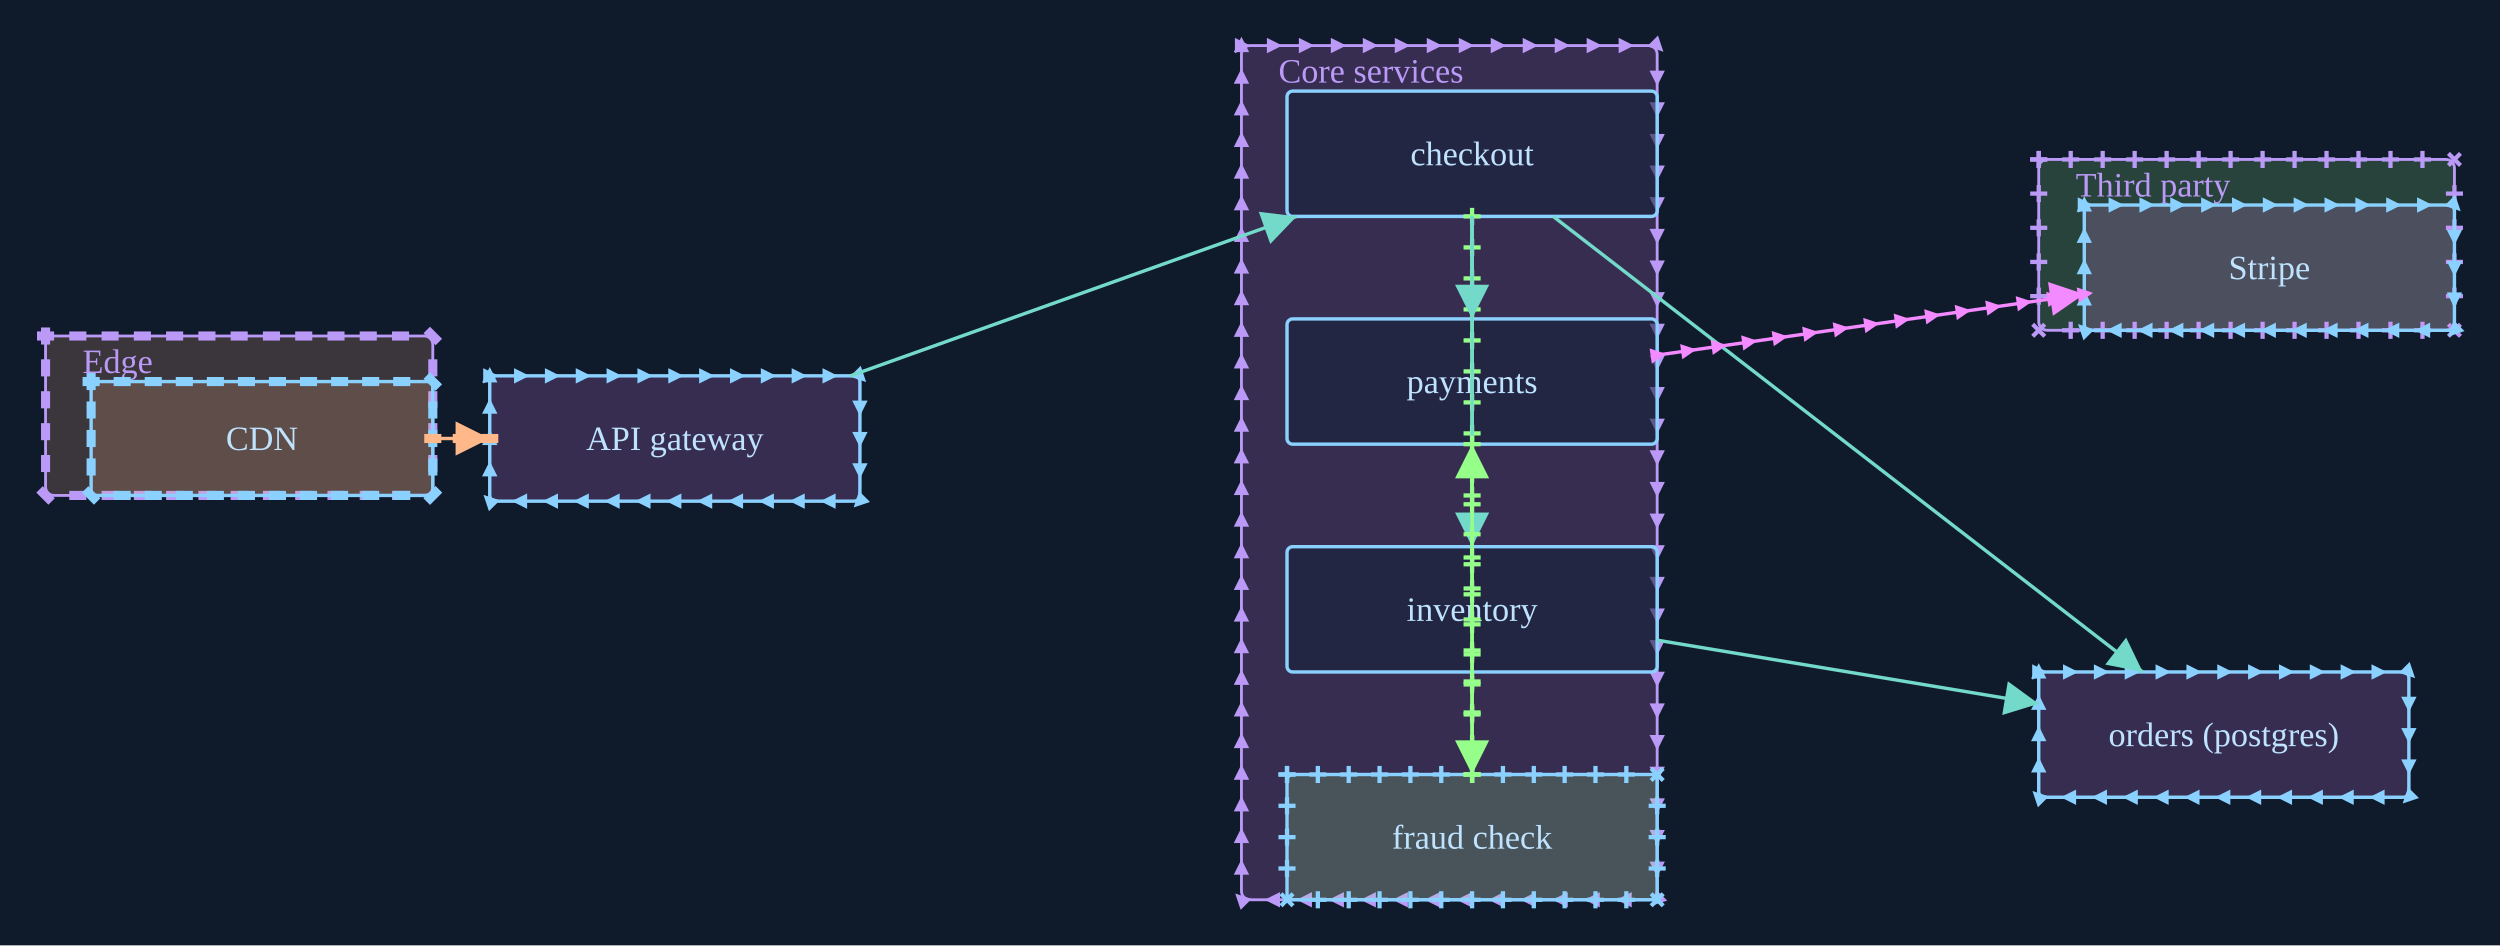
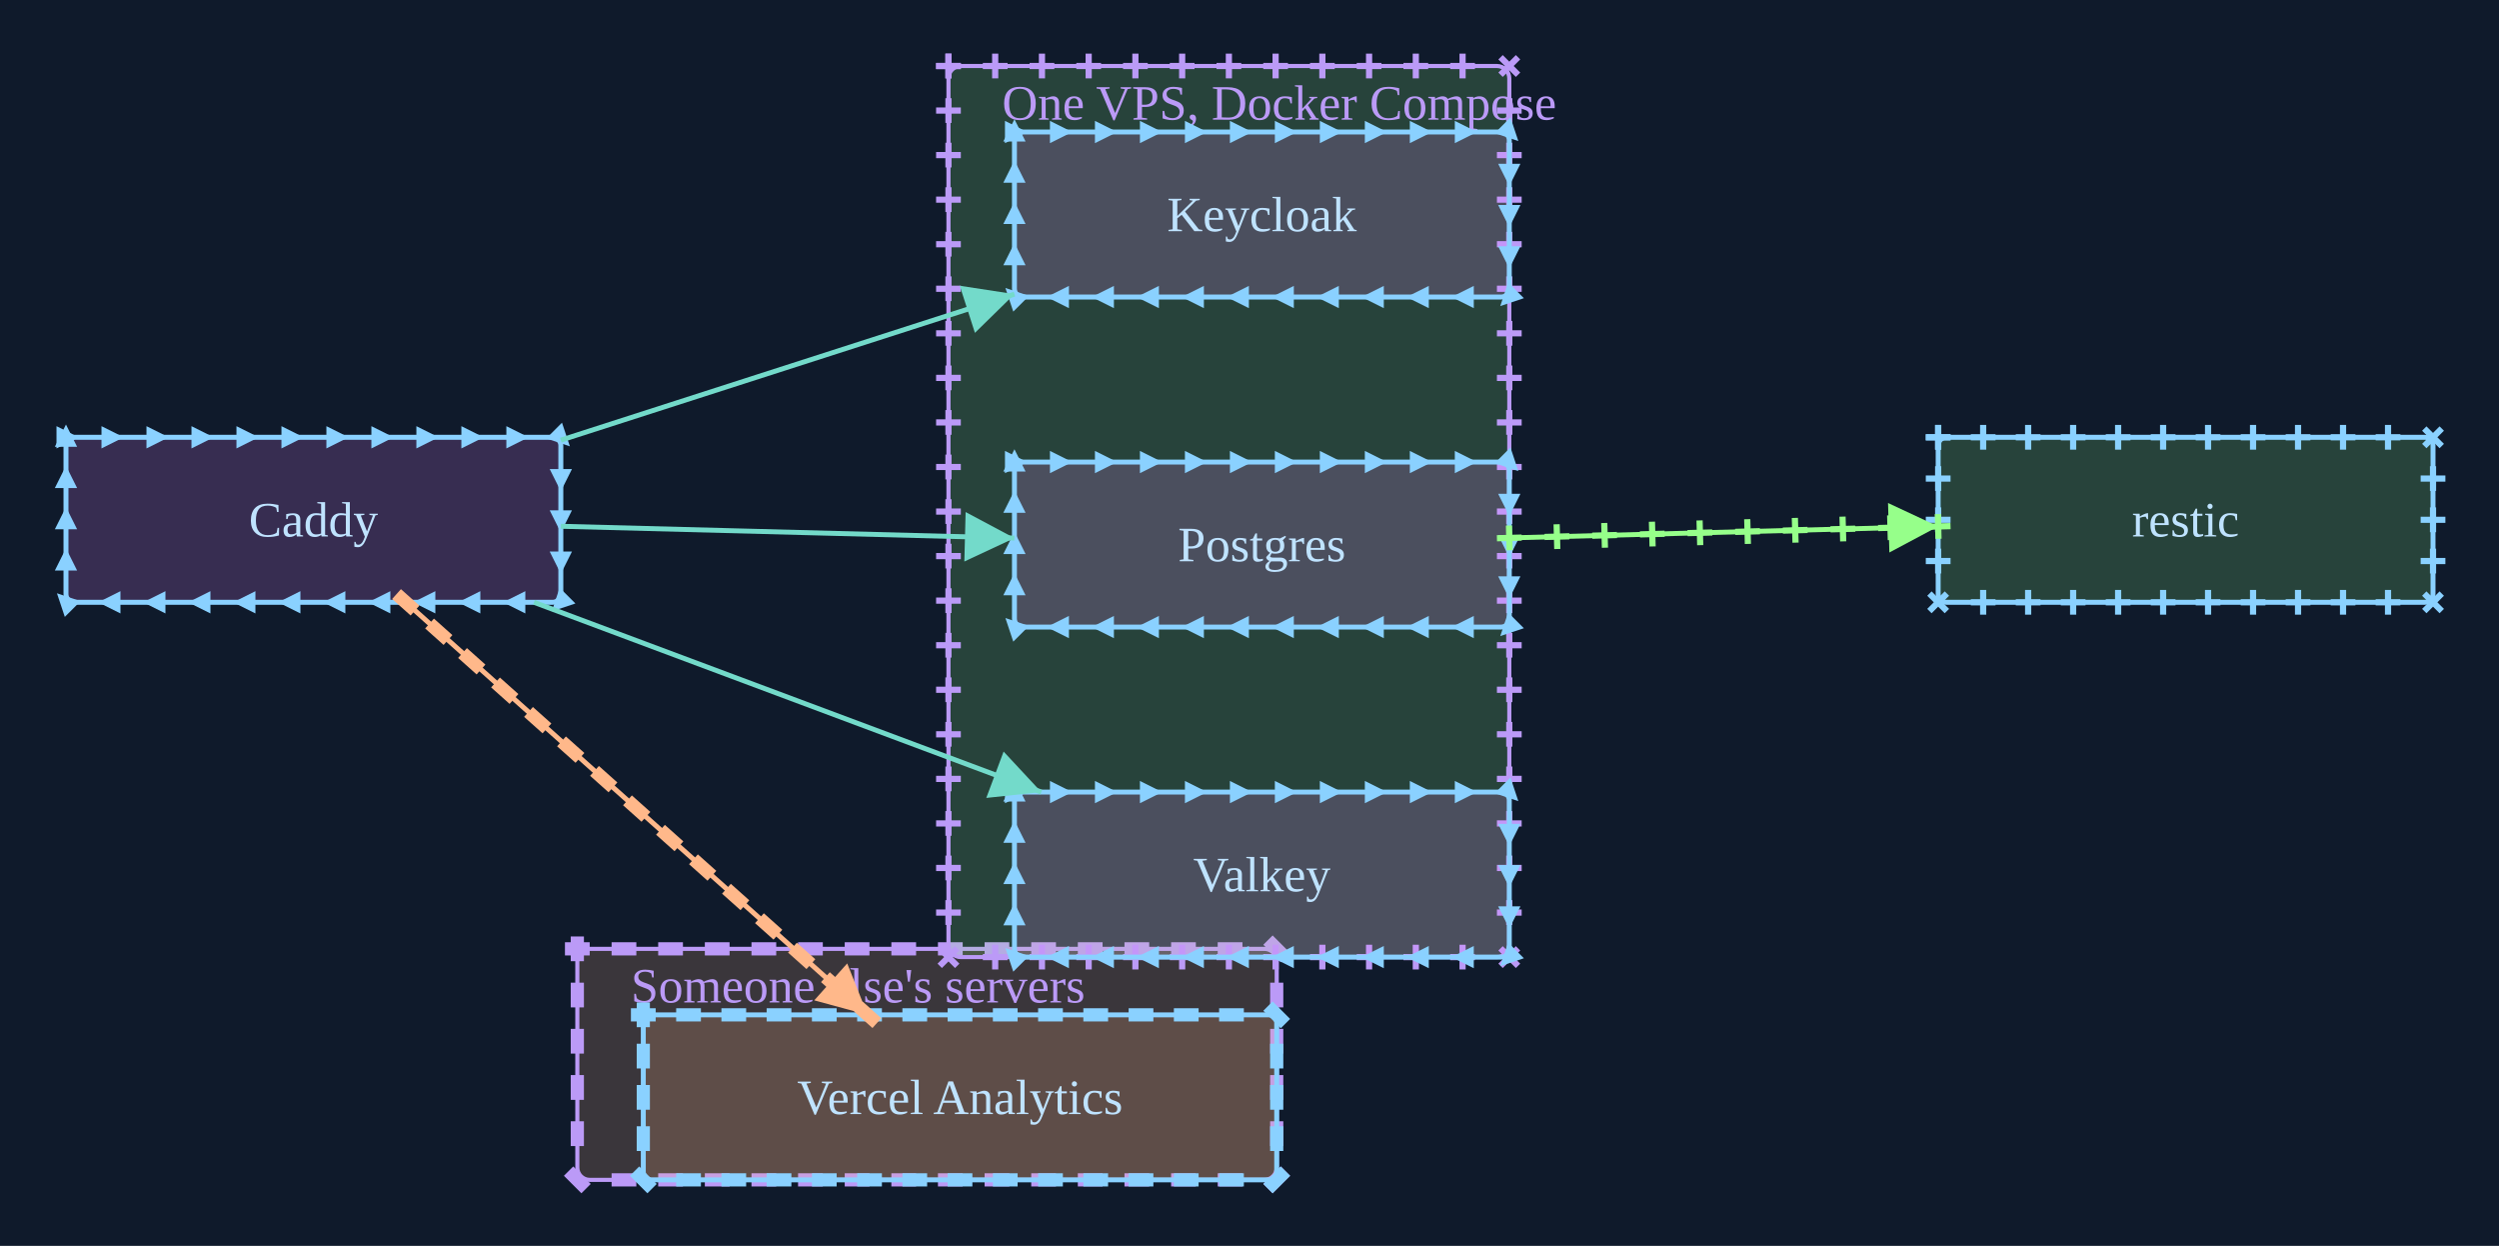
- <svg xmlns="http://www.w3.org/2000/svg" viewBox="-116.00 4.00 878.00 332.00" width="878.00" height="332.00">
+ <svg xmlns="http://www.w3.org/2000/svg" viewBox="0.00 4.00 606.00 302.00" width="606.00" height="302.00">
  <defs>
    <marker id="ah-filled" markerWidth="10" markerHeight="10" refX="10" refY="5" orient="auto">
      <path d="M0,0 L10,5 L0,10 Z" fill="context-stroke" stroke="none" />
    </marker>
  </defs>
  <defs>
    <marker id="ag-glyph-4-8ad1ff" viewBox="-4.50 -4.50 9.00 9.00" markerWidth="9.00" markerHeight="9.00" markerUnits="userSpaceOnUse" refX="0" refY="0" orient="auto" fill="#8ad1ff" stroke="#8ad1ff">
      <path d="M -3,0 L 3,0 M 0,-3 L 0,3" fill="none" stroke-width="1.5" />
    </marker>
    <marker id="ag-glyph-4-96ff8a" viewBox="-4.50 -4.50 9.00 9.00" markerWidth="9.00" markerHeight="9.00" markerUnits="userSpaceOnUse" refX="0" refY="0" orient="auto" fill="#96ff8a" stroke="#96ff8a">
      <path d="M -3,0 L 3,0 M 0,-3 L 0,3" fill="none" stroke-width="1.5" />
    </marker>
    <marker id="ag-glyph-4-bb9af7" viewBox="-4.50 -4.50 9.00 9.00" markerWidth="9.00" markerHeight="9.00" markerUnits="userSpaceOnUse" refX="0" refY="0" orient="auto" fill="#bb9af7" stroke="#bb9af7">
      <path d="M -3,0 L 3,0 M 0,-3 L 0,3" fill="none" stroke-width="1.5" />
    </marker>
    <marker id="ag-glyph-5-8ad1ff" viewBox="-4.50 -4.50 9.00 9.00" markerWidth="9.00" markerHeight="9.00" markerUnits="userSpaceOnUse" refX="0" refY="0" orient="auto" fill="#8ad1ff" stroke="#8ad1ff">
      <path d="M -3,0 L 3,0" fill="none" stroke-width="3.2" />
    </marker>
    <marker id="ag-glyph-5-bb9af7" viewBox="-4.50 -4.50 9.00 9.00" markerWidth="9.00" markerHeight="9.00" markerUnits="userSpaceOnUse" refX="0" refY="0" orient="auto" fill="#bb9af7" stroke="#bb9af7">
      <path d="M -3,0 L 3,0" fill="none" stroke-width="3.2" />
    </marker>
    <marker id="ag-glyph-5-ffb88a" viewBox="-4.50 -4.50 9.00 9.00" markerWidth="9.00" markerHeight="9.00" markerUnits="userSpaceOnUse" refX="0" refY="0" orient="auto" fill="#ffb88a" stroke="#ffb88a">
      <path d="M -3,0 L 3,0" fill="none" stroke-width="3.2" />
    </marker>
    <marker id="ag-glyph-6-8ad1ff" viewBox="-4.50 -4.50 9.00 9.00" markerWidth="9.00" markerHeight="9.00" markerUnits="userSpaceOnUse" refX="0" refY="0" orient="auto" fill="#8ad1ff" stroke="#8ad1ff">
      <path d="M 3.1,0 L -2.3,2.7 L -2.3,-2.7 Z" stroke="none" />
    </marker>
-     <marker id="ag-glyph-6-bb9af7" viewBox="-4.50 -4.50 9.00 9.00" markerWidth="9.00" markerHeight="9.00" markerUnits="userSpaceOnUse" refX="0" refY="0" orient="auto" fill="#bb9af7" stroke="#bb9af7">
-       <path d="M 3.1,0 L -2.3,2.7 L -2.3,-2.7 Z" stroke="none" />
-     </marker>
-     <marker id="ag-glyph-6-f38aff" viewBox="-4.50 -4.50 9.00 9.00" markerWidth="9.00" markerHeight="9.00" markerUnits="userSpaceOnUse" refX="0" refY="0" orient="auto" fill="#f38aff" stroke="#f38aff">
-       <path d="M 3.1,0 L -2.3,2.7 L -2.3,-2.7 Z" stroke="none" />
-     </marker>
  </defs>
-   <rect x="-116.00" y="4.00" width="878.00" height="332.00" fill="#0f1a2b" />
-   <g id="group-edge" data-element-id="edge" data-kind="group">
-     <rect x="-100.00" y="122.00" width="136.00" height="56.00" rx="3.00" fill="#ffb88a" fill-opacity="0.18" stroke="#bb9af7" stroke-width="1.00" />
-     <path d="M -100.00,122.00 L -88.67,122.00 L -77.33,122.00 L -66.00,122.00 L -54.67,122.00 L -43.33,122.00 L -32.00,122.00 L -20.67,122.00 L -9.33,122.00 L 2.00,122.00 L 13.33,122.00 L 24.67,122.00 L 36.00,122.00 L 36.00,133.20 L 36.00,144.40 L 36.00,155.60 L 36.00,166.80 L 36.00,178.00 L 24.67,178.00 L 13.33,178.00 L 2.00,178.00 L -9.33,178.00 L -20.67,178.00 L -32.00,178.00 L -43.33,178.00 L -54.67,178.00 L -66.00,178.00 L -77.33,178.00 L -88.67,178.00 L -100.00,178.00 L -100.00,166.80 L -100.00,155.60 L -100.00,144.40 L -100.00,133.20 L -100.00,122.00" fill="none" stroke="none" marker-start="url(#ag-glyph-5-bb9af7)" marker-mid="url(#ag-glyph-5-bb9af7)" marker-end="url(#ag-glyph-5-bb9af7)" />
-     <text x="-87.00" y="135.00" text-anchor="start" fill="#bb9af7">
-       <tspan x="-87.00" dy="0">Edge</tspan>
+   <rect x="0.00" y="4.00" width="606.00" height="302.00" fill="#0f1a2b" />
+   <g id="group-hosted" data-element-id="hosted" data-kind="group">
+     <rect x="140.00" y="234.00" width="169.60" height="56.00" rx="3.00" fill="#ffb88a" fill-opacity="0.18" stroke="#bb9af7" stroke-width="1.00" />
+     <path d="M 140.00,234.00 L 151.31,234.00 L 162.61,234.00 L 173.92,234.00 L 185.23,234.00 L 196.53,234.00 L 207.84,234.00 L 219.15,234.00 L 230.45,234.00 L 241.76,234.00 L 253.07,234.00 L 264.37,234.00 L 275.68,234.00 L 286.99,234.00 L 298.29,234.00 L 309.60,234.00 L 309.60,245.20 L 309.60,256.40 L 309.60,267.60 L 309.60,278.80 L 309.60,290.00 L 298.29,290.00 L 286.99,290.00 L 275.68,290.00 L 264.37,290.00 L 253.07,290.00 L 241.76,290.00 L 230.45,290.00 L 219.15,290.00 L 207.84,290.00 L 196.53,290.00 L 185.23,290.00 L 173.92,290.00 L 162.61,290.00 L 151.31,290.00 L 140.00,290.00 L 140.00,278.80 L 140.00,267.60 L 140.00,256.40 L 140.00,245.20 L 140.00,234.00" fill="none" stroke="none" marker-start="url(#ag-glyph-5-bb9af7)" marker-mid="url(#ag-glyph-5-bb9af7)" marker-end="url(#ag-glyph-5-bb9af7)" />
+     <text x="153.00" y="247.00" text-anchor="start" fill="#bb9af7">
+       <tspan x="153.00" dy="0">Someone else's servers</tspan>
    </text>
  </g>
-   <g id="group-external" data-element-id="external" data-kind="group">
-     <rect x="600.00" y="60.00" width="146.00" height="60.00" rx="3.00" fill="#96ff8a" fill-opacity="0.18" stroke="#bb9af7" stroke-width="1.00" />
-     <path d="M 600.00,60.00 L 611.23,60.00 L 622.46,60.00 L 633.69,60.00 L 644.92,60.00 L 656.15,60.00 L 667.38,60.00 L 678.62,60.00 L 689.85,60.00 L 701.08,60.00 L 712.31,60.00 L 723.54,60.00 L 734.77,60.00 L 746.00,60.00 L 746.00,72.00 L 746.00,84.00 L 746.00,96.00 L 746.00,108.00 L 746.00,120.00 L 734.77,120.00 L 723.54,120.00 L 712.31,120.00 L 701.08,120.00 L 689.85,120.00 L 678.62,120.00 L 667.38,120.00 L 656.15,120.00 L 644.92,120.00 L 633.69,120.00 L 622.46,120.00 L 611.23,120.00 L 600.00,120.00 L 600.00,108.00 L 600.00,96.00 L 600.00,84.00 L 600.00,72.00 L 600.00,60.00" fill="none" stroke="none" marker-start="url(#ag-glyph-4-bb9af7)" marker-mid="url(#ag-glyph-4-bb9af7)" marker-end="url(#ag-glyph-4-bb9af7)" />
-     <text x="613.00" y="73.00" text-anchor="start" fill="#bb9af7">
-       <tspan x="613.00" dy="0">Third party</tspan>
+   <g id="group-ours" data-element-id="ours" data-kind="group">
+     <rect x="230.00" y="20.00" width="136.00" height="216.00" rx="3.00" fill="#96ff8a" fill-opacity="0.18" stroke="#bb9af7" stroke-width="1.00" />
+     <path d="M 230.00,20.00 L 241.33,20.00 L 252.67,20.00 L 264.00,20.00 L 275.33,20.00 L 286.67,20.00 L 298.00,20.00 L 309.33,20.00 L 320.67,20.00 L 332.00,20.00 L 343.33,20.00 L 354.67,20.00 L 366.00,20.00 L 366.00,30.80 L 366.00,41.60 L 366.00,52.40 L 366.00,63.20 L 366.00,74.00 L 366.00,84.80 L 366.00,95.60 L 366.00,106.40 L 366.00,117.20 L 366.00,128.00 L 366.00,138.80 L 366.00,149.60 L 366.00,160.40 L 366.00,171.20 L 366.00,182.00 L 366.00,192.80 L 366.00,203.60 L 366.00,214.40 L 366.00,225.20 L 366.00,236.00 L 354.67,236.00 L 343.33,236.00 L 332.00,236.00 L 320.67,236.00 L 309.33,236.00 L 298.00,236.00 L 286.67,236.00 L 275.33,236.00 L 264.00,236.00 L 252.67,236.00 L 241.33,236.00 L 230.00,236.00 L 230.00,225.20 L 230.00,214.40 L 230.00,203.60 L 230.00,192.80 L 230.00,182.00 L 230.00,171.20 L 230.00,160.40 L 230.00,149.60 L 230.00,138.80 L 230.00,128.00 L 230.00,117.20 L 230.00,106.40 L 230.00,95.60 L 230.00,84.80 L 230.00,74.00 L 230.00,63.20 L 230.00,52.40 L 230.00,41.60 L 230.00,30.80 L 230.00,20.00" fill="none" stroke="none" marker-start="url(#ag-glyph-4-bb9af7)" marker-mid="url(#ag-glyph-4-bb9af7)" marker-end="url(#ag-glyph-4-bb9af7)" />
+     <text x="243.00" y="33.00" text-anchor="start" fill="#bb9af7">
+       <tspan x="243.00" dy="0">One VPS, Docker Compose</tspan>
    </text>
  </g>
-   <g id="group-services" data-element-id="services" data-kind="group">
-     <rect x="320.00" y="20.00" width="146.00" height="300.00" rx="3.00" fill="#f38aff" fill-opacity="0.18" stroke="#bb9af7" stroke-width="1.00" />
-     <path d="M 320.00,20.00 L 331.23,20.00 L 342.46,20.00 L 353.69,20.00 L 364.92,20.00 L 376.15,20.00 L 387.38,20.00 L 398.62,20.00 L 409.85,20.00 L 421.08,20.00 L 432.31,20.00 L 443.54,20.00 L 454.77,20.00 L 466.00,20.00 L 466.00,31.11 L 466.00,42.22 L 466.00,53.33 L 466.00,64.44 L 466.00,75.56 L 466.00,86.67 L 466.00,97.78 L 466.00,108.89 L 466.00,120.00 L 466.00,131.11 L 466.00,142.22 L 466.00,153.33 L 466.00,164.44 L 466.00,175.56 L 466.00,186.67 L 466.00,197.78 L 466.00,208.89 L 466.00,220.00 L 466.00,231.11 L 466.00,242.22 L 466.00,253.33 L 466.00,264.44 L 466.00,275.56 L 466.00,286.67 L 466.00,297.78 L 466.00,308.89 L 466.00,320.00 L 454.77,320.00 L 443.54,320.00 L 432.31,320.00 L 421.08,320.00 L 409.85,320.00 L 398.62,320.00 L 387.38,320.00 L 376.15,320.00 L 364.92,320.00 L 353.69,320.00 L 342.46,320.00 L 331.23,320.00 L 320.00,320.00 L 320.00,308.89 L 320.00,297.78 L 320.00,286.67 L 320.00,275.56 L 320.00,264.44 L 320.00,253.33 L 320.00,242.22 L 320.00,231.11 L 320.00,220.00 L 320.00,208.89 L 320.00,197.78 L 320.00,186.67 L 320.00,175.56 L 320.00,164.44 L 320.00,153.33 L 320.00,142.22 L 320.00,131.11 L 320.00,120.00 L 320.00,108.89 L 320.00,97.78 L 320.00,86.67 L 320.00,75.56 L 320.00,64.44 L 320.00,53.33 L 320.00,42.22 L 320.00,31.11 L 320.00,20.00" fill="none" stroke="none" marker-start="url(#ag-glyph-6-bb9af7)" marker-mid="url(#ag-glyph-6-bb9af7)" marker-end="url(#ag-glyph-6-bb9af7)" />
-     <text x="333.00" y="33.00" text-anchor="start" fill="#bb9af7">
-       <tspan x="333.00" dy="0">Core services</tspan>
+   <g id="node-analytics" data-element-id="analytics" data-kind="node">
+     <rect x="156.00" y="250.00" width="153.60" height="40.00" rx="2.00" fill="#ffb88a" fill-opacity="0.18" stroke="#8ad1ff" stroke-width="1.20" />
+     <path d="M 156.00,250.00 L 166.97,250.00 L 177.94,250.00 L 188.91,250.00 L 199.89,250.00 L 210.86,250.00 L 221.83,250.00 L 232.80,250.00 L 243.77,250.00 L 254.74,250.00 L 265.71,250.00 L 276.69,250.00 L 287.66,250.00 L 298.63,250.00 L 309.60,250.00 L 309.60,260.00 L 309.60,270.00 L 309.60,280.00 L 309.60,290.00 L 298.63,290.00 L 287.66,290.00 L 276.69,290.00 L 265.71,290.00 L 254.74,290.00 L 243.77,290.00 L 232.80,290.00 L 221.83,290.00 L 210.86,290.00 L 199.89,290.00 L 188.91,290.00 L 177.94,290.00 L 166.97,290.00 L 156.00,290.00 L 156.00,280.00 L 156.00,270.00 L 156.00,260.00 L 156.00,250.00" fill="none" stroke="none" marker-start="url(#ag-glyph-5-8ad1ff)" marker-mid="url(#ag-glyph-5-8ad1ff)" marker-end="url(#ag-glyph-5-8ad1ff)" />
+     <text x="232.80" y="270.00" text-anchor="middle" dominant-baseline="central" fill="#bfe3ff">
+       <tspan x="232.80" dy="0">Vercel Analytics</tspan>
    </text>
  </g>
-   <g id="node-cdn" data-element-id="cdn" data-kind="node">
-     <rect x="-84.00" y="138.00" width="120.00" height="40.00" rx="2.00" fill="#ffb88a" fill-opacity="0.18" stroke="#8ad1ff" stroke-width="1.20" />
-     <path d="M -84.00,138.00 L -73.09,138.00 L -62.18,138.00 L -51.27,138.00 L -40.36,138.00 L -29.45,138.00 L -18.55,138.00 L -7.64,138.00 L 3.27,138.00 L 14.18,138.00 L 25.09,138.00 L 36.00,138.00 L 36.00,148.00 L 36.00,158.00 L 36.00,168.00 L 36.00,178.00 L 25.09,178.00 L 14.18,178.00 L 3.27,178.00 L -7.64,178.00 L -18.55,178.00 L -29.45,178.00 L -40.36,178.00 L -51.27,178.00 L -62.18,178.00 L -73.09,178.00 L -84.00,178.00 L -84.00,168.00 L -84.00,158.00 L -84.00,148.00 L -84.00,138.00" fill="none" stroke="none" marker-start="url(#ag-glyph-5-8ad1ff)" marker-mid="url(#ag-glyph-5-8ad1ff)" marker-end="url(#ag-glyph-5-8ad1ff)" />
-     <text x="-24.00" y="158.00" text-anchor="middle" dominant-baseline="central" fill="#bfe3ff">
-       <tspan x="-24.00" dy="0">CDN</tspan>
+   <g id="node-auth" data-element-id="auth" data-kind="node">
+     <rect x="246.00" y="36.00" width="120.00" height="40.00" rx="2.00" fill="#f38aff" fill-opacity="0.18" stroke="#8ad1ff" stroke-width="1.20" />
+     <path d="M 246.00,36.00 L 256.91,36.00 L 267.82,36.00 L 278.73,36.00 L 289.64,36.00 L 300.55,36.00 L 311.45,36.00 L 322.36,36.00 L 333.27,36.00 L 344.18,36.00 L 355.09,36.00 L 366.00,36.00 L 366.00,46.00 L 366.00,56.00 L 366.00,66.00 L 366.00,76.00 L 355.09,76.00 L 344.18,76.00 L 333.27,76.00 L 322.36,76.00 L 311.45,76.00 L 300.55,76.00 L 289.64,76.00 L 278.73,76.00 L 267.82,76.00 L 256.91,76.00 L 246.00,76.00 L 246.00,66.00 L 246.00,56.00 L 246.00,46.00 L 246.00,36.00" fill="none" stroke="none" marker-start="url(#ag-glyph-6-8ad1ff)" marker-mid="url(#ag-glyph-6-8ad1ff)" marker-end="url(#ag-glyph-6-8ad1ff)" />
+     <text x="306.00" y="56.00" text-anchor="middle" dominant-baseline="central" fill="#bfe3ff">
+       <tspan x="306.00" dy="0">Keycloak</tspan>
    </text>
  </g>
-   <g id="node-checkout" data-element-id="checkout" data-kind="node">
-     <rect x="336.00" y="36.00" width="130.00" height="44.00" rx="2.00" fill="#122238" fill-opacity="0.55" stroke="#8ad1ff" stroke-width="1.20" />
-     <text x="401.00" y="58.00" text-anchor="middle" dominant-baseline="central" fill="#bfe3ff">
-       <tspan x="401.00" dy="0">checkout</tspan>
+   <g id="node-backups" data-element-id="backups" data-kind="node">
+     <rect x="470.00" y="110.00" width="120.00" height="40.00" rx="2.00" fill="#96ff8a" fill-opacity="0.18" stroke="#8ad1ff" stroke-width="1.20" />
+     <path d="M 470.00,110.00 L 480.91,110.00 L 491.82,110.00 L 502.73,110.00 L 513.64,110.00 L 524.55,110.00 L 535.45,110.00 L 546.36,110.00 L 557.27,110.00 L 568.18,110.00 L 579.09,110.00 L 590.00,110.00 L 590.00,120.00 L 590.00,130.00 L 590.00,140.00 L 590.00,150.00 L 579.09,150.00 L 568.18,150.00 L 557.27,150.00 L 546.36,150.00 L 535.45,150.00 L 524.55,150.00 L 513.64,150.00 L 502.73,150.00 L 491.82,150.00 L 480.91,150.00 L 470.00,150.00 L 470.00,140.00 L 470.00,130.00 L 470.00,120.00 L 470.00,110.00" fill="none" stroke="none" marker-start="url(#ag-glyph-4-8ad1ff)" marker-mid="url(#ag-glyph-4-8ad1ff)" marker-end="url(#ag-glyph-4-8ad1ff)" />
+     <text x="530.00" y="130.00" text-anchor="middle" dominant-baseline="central" fill="#bfe3ff">
+       <tspan x="530.00" dy="0">restic</tspan>
    </text>
  </g>
-   <g id="node-fraud" data-element-id="fraud" data-kind="node">
-     <rect x="336.00" y="276.00" width="130.00" height="44.00" rx="2.00" fill="#96ff8a" fill-opacity="0.18" stroke="#8ad1ff" stroke-width="1.20" />
-     <path d="M 336.00,276.00 L 346.83,276.00 L 357.67,276.00 L 368.50,276.00 L 379.33,276.00 L 390.17,276.00 L 401.00,276.00 L 411.83,276.00 L 422.67,276.00 L 433.50,276.00 L 444.33,276.00 L 455.17,276.00 L 466.00,276.00 L 466.00,287.00 L 466.00,298.00 L 466.00,309.00 L 466.00,320.00 L 455.17,320.00 L 444.33,320.00 L 433.50,320.00 L 422.67,320.00 L 411.83,320.00 L 401.00,320.00 L 390.17,320.00 L 379.33,320.00 L 368.50,320.00 L 357.67,320.00 L 346.83,320.00 L 336.00,320.00 L 336.00,309.00 L 336.00,298.00 L 336.00,287.00 L 336.00,276.00" fill="none" stroke="none" marker-start="url(#ag-glyph-4-8ad1ff)" marker-mid="url(#ag-glyph-4-8ad1ff)" marker-end="url(#ag-glyph-4-8ad1ff)" />
-     <text x="401.00" y="298.00" text-anchor="middle" dominant-baseline="central" fill="#bfe3ff">
-       <tspan x="401.00" dy="0">fraud check</tspan>
+   <g id="node-cache" data-element-id="cache" data-kind="node">
+     <rect x="246.00" y="196.00" width="120.00" height="40.00" rx="2.00" fill="#f38aff" fill-opacity="0.18" stroke="#8ad1ff" stroke-width="1.20" />
+     <path d="M 246.00,196.00 L 256.91,196.00 L 267.82,196.00 L 278.73,196.00 L 289.64,196.00 L 300.55,196.00 L 311.45,196.00 L 322.36,196.00 L 333.27,196.00 L 344.18,196.00 L 355.09,196.00 L 366.00,196.00 L 366.00,206.00 L 366.00,216.00 L 366.00,226.00 L 366.00,236.00 L 355.09,236.00 L 344.18,236.00 L 333.27,236.00 L 322.36,236.00 L 311.45,236.00 L 300.55,236.00 L 289.64,236.00 L 278.73,236.00 L 267.82,236.00 L 256.91,236.00 L 246.00,236.00 L 246.00,226.00 L 246.00,216.00 L 246.00,206.00 L 246.00,196.00" fill="none" stroke="none" marker-start="url(#ag-glyph-6-8ad1ff)" marker-mid="url(#ag-glyph-6-8ad1ff)" marker-end="url(#ag-glyph-6-8ad1ff)" />
+     <text x="306.00" y="216.00" text-anchor="middle" dominant-baseline="central" fill="#bfe3ff">
+       <tspan x="306.00" dy="0">Valkey</tspan>
    </text>
  </g>
-   <g id="node-gateway" data-element-id="gateway" data-kind="node">
-     <rect x="56.00" y="136.00" width="130.00" height="44.00" rx="2.00" fill="#f38aff" fill-opacity="0.18" stroke="#8ad1ff" stroke-width="1.20" />
-     <path d="M 56.00,136.00 L 66.83,136.00 L 77.67,136.00 L 88.50,136.00 L 99.33,136.00 L 110.17,136.00 L 121.00,136.00 L 131.83,136.00 L 142.67,136.00 L 153.50,136.00 L 164.33,136.00 L 175.17,136.00 L 186.00,136.00 L 186.00,147.00 L 186.00,158.00 L 186.00,169.00 L 186.00,180.00 L 175.17,180.00 L 164.33,180.00 L 153.50,180.00 L 142.67,180.00 L 131.83,180.00 L 121.00,180.00 L 110.17,180.00 L 99.33,180.00 L 88.50,180.00 L 77.67,180.00 L 66.83,180.00 L 56.00,180.00 L 56.00,169.00 L 56.00,158.00 L 56.00,147.00 L 56.00,136.00" fill="none" stroke="none" marker-start="url(#ag-glyph-6-8ad1ff)" marker-mid="url(#ag-glyph-6-8ad1ff)" marker-end="url(#ag-glyph-6-8ad1ff)" />
-     <text x="121.00" y="158.00" text-anchor="middle" dominant-baseline="central" fill="#bfe3ff">
-       <tspan x="121.00" dy="0">API gateway</tspan>
+   <g id="node-db" data-element-id="db" data-kind="node">
+     <rect x="246.00" y="116.00" width="120.00" height="40.00" rx="2.00" fill="#f38aff" fill-opacity="0.18" stroke="#8ad1ff" stroke-width="1.20" />
+     <path d="M 246.00,116.00 L 256.91,116.00 L 267.82,116.00 L 278.73,116.00 L 289.64,116.00 L 300.55,116.00 L 311.45,116.00 L 322.36,116.00 L 333.27,116.00 L 344.18,116.00 L 355.09,116.00 L 366.00,116.00 L 366.00,126.00 L 366.00,136.00 L 366.00,146.00 L 366.00,156.00 L 355.09,156.00 L 344.18,156.00 L 333.27,156.00 L 322.36,156.00 L 311.45,156.00 L 300.55,156.00 L 289.64,156.00 L 278.73,156.00 L 267.82,156.00 L 256.91,156.00 L 246.00,156.00 L 246.00,146.00 L 246.00,136.00 L 246.00,126.00 L 246.00,116.00" fill="none" stroke="none" marker-start="url(#ag-glyph-6-8ad1ff)" marker-mid="url(#ag-glyph-6-8ad1ff)" marker-end="url(#ag-glyph-6-8ad1ff)" />
+     <text x="306.00" y="136.00" text-anchor="middle" dominant-baseline="central" fill="#bfe3ff">
+       <tspan x="306.00" dy="0">Postgres</tspan>
    </text>
  </g>
-   <g id="node-inventory" data-element-id="inventory" data-kind="node">
-     <rect x="336.00" y="196.00" width="130.00" height="44.00" rx="2.00" fill="#122238" fill-opacity="0.55" stroke="#8ad1ff" stroke-width="1.20" />
-     <text x="401.00" y="218.00" text-anchor="middle" dominant-baseline="central" fill="#bfe3ff">
-       <tspan x="401.00" dy="0">inventory</tspan>
+   <g id="node-web" data-element-id="web" data-kind="node">
+     <rect x="16.00" y="110.00" width="120.00" height="40.00" rx="2.00" fill="#f38aff" fill-opacity="0.18" stroke="#8ad1ff" stroke-width="1.20" />
+     <path d="M 16.00,110.00 L 26.91,110.00 L 37.82,110.00 L 48.73,110.00 L 59.64,110.00 L 70.55,110.00 L 81.45,110.00 L 92.36,110.00 L 103.27,110.00 L 114.18,110.00 L 125.09,110.00 L 136.00,110.00 L 136.00,120.00 L 136.00,130.00 L 136.00,140.00 L 136.00,150.00 L 125.09,150.00 L 114.18,150.00 L 103.27,150.00 L 92.36,150.00 L 81.45,150.00 L 70.55,150.00 L 59.64,150.00 L 48.73,150.00 L 37.82,150.00 L 26.91,150.00 L 16.00,150.00 L 16.00,140.00 L 16.00,130.00 L 16.00,120.00 L 16.00,110.00" fill="none" stroke="none" marker-start="url(#ag-glyph-6-8ad1ff)" marker-mid="url(#ag-glyph-6-8ad1ff)" marker-end="url(#ag-glyph-6-8ad1ff)" />
+     <text x="76.00" y="130.00" text-anchor="middle" dominant-baseline="central" fill="#bfe3ff">
+       <tspan x="76.00" dy="0">Caddy</tspan>
    </text>
  </g>
-   <g id="node-orders" data-element-id="orders" data-kind="node">
-     <rect x="600.00" y="240.00" width="130.00" height="44.00" rx="2.00" fill="#f38aff" fill-opacity="0.18" stroke="#8ad1ff" stroke-width="1.20" />
-     <path d="M 600.00,240.00 L 610.83,240.00 L 621.67,240.00 L 632.50,240.00 L 643.33,240.00 L 654.17,240.00 L 665.00,240.00 L 675.83,240.00 L 686.67,240.00 L 697.50,240.00 L 708.33,240.00 L 719.17,240.00 L 730.00,240.00 L 730.00,251.00 L 730.00,262.00 L 730.00,273.00 L 730.00,284.00 L 719.17,284.00 L 708.33,284.00 L 697.50,284.00 L 686.67,284.00 L 675.83,284.00 L 665.00,284.00 L 654.17,284.00 L 643.33,284.00 L 632.50,284.00 L 621.67,284.00 L 610.83,284.00 L 600.00,284.00 L 600.00,273.00 L 600.00,262.00 L 600.00,251.00 L 600.00,240.00" fill="none" stroke="none" marker-start="url(#ag-glyph-6-8ad1ff)" marker-mid="url(#ag-glyph-6-8ad1ff)" marker-end="url(#ag-glyph-6-8ad1ff)" />
-     <text x="665.00" y="262.00" text-anchor="middle" dominant-baseline="central" fill="#bfe3ff">
-       <tspan x="665.00" dy="0">orders (postgres)</tspan>
-     </text>
+   <g id="edge-db__backups" data-element-id="db__backups" data-kind="edge">
+     <path d="M 366.00,134.39 L 470.00,131.61" fill="none" stroke="transparent" stroke-width="12" style="pointer-events: stroke" />
+     <path d="M 366.00,134.39 L 470.00,131.61" fill="none" stroke="#96ff8a" stroke-width="1.20" marker-end="url(#ah-filled)" />
+     <path d="M 366.00,134.39 L 377.56,134.08 L 389.11,133.77 L 400.67,133.46 L 412.22,133.15 L 423.78,132.85 L 435.33,132.54 L 446.89,132.23 L 458.44,131.92 L 470.00,131.61" fill="none" stroke="none" marker-start="url(#ag-glyph-4-96ff8a)" marker-mid="url(#ag-glyph-4-96ff8a)" marker-end="url(#ag-glyph-4-96ff8a)" />
  </g>
-   <g id="node-payments" data-element-id="payments" data-kind="node">
-     <rect x="336.00" y="116.00" width="130.00" height="44.00" rx="2.00" fill="#122238" fill-opacity="0.55" stroke="#8ad1ff" stroke-width="1.20" />
-     <text x="401.00" y="138.00" text-anchor="middle" dominant-baseline="central" fill="#bfe3ff">
-       <tspan x="401.00" dy="0">payments</tspan>
-     </text>
+   <g id="edge-web__analytics" data-element-id="web__analytics" data-kind="edge">
+     <path d="M 98.40,150.00 L 210.40,250.00" fill="none" stroke="transparent" stroke-width="12" style="pointer-events: stroke" />
+     <path d="M 98.40,150.00 L 210.40,250.00" fill="none" stroke="#ffb88a" stroke-width="1.20" marker-end="url(#ah-filled)" />
+     <path d="M 98.40,150.00 L 106.40,157.14 L 114.40,164.29 L 122.40,171.43 L 130.40,178.57 L 138.40,185.71 L 146.40,192.86 L 154.40,200.00 L 162.40,207.14 L 170.40,214.29 L 178.40,221.43 L 186.40,228.57 L 194.40,235.71 L 202.40,242.86 L 210.40,250.00" fill="none" stroke="none" marker-start="url(#ag-glyph-5-ffb88a)" marker-mid="url(#ag-glyph-5-ffb88a)" marker-end="url(#ag-glyph-5-ffb88a)" />
  </g>
-   <g id="node-stripe" data-element-id="stripe" data-kind="node">
-     <rect x="616.00" y="76.00" width="130.00" height="44.00" rx="2.00" fill="#f38aff" fill-opacity="0.18" stroke="#8ad1ff" stroke-width="1.20" />
-     <path d="M 616.00,76.00 L 626.83,76.00 L 637.67,76.00 L 648.50,76.00 L 659.33,76.00 L 670.17,76.00 L 681.00,76.00 L 691.83,76.00 L 702.67,76.00 L 713.50,76.00 L 724.33,76.00 L 735.17,76.00 L 746.00,76.00 L 746.00,87.00 L 746.00,98.00 L 746.00,109.00 L 746.00,120.00 L 735.17,120.00 L 724.33,120.00 L 713.50,120.00 L 702.67,120.00 L 691.83,120.00 L 681.00,120.00 L 670.17,120.00 L 659.33,120.00 L 648.50,120.00 L 637.67,120.00 L 626.83,120.00 L 616.00,120.00 L 616.00,109.00 L 616.00,98.00 L 616.00,87.00 L 616.00,76.00" fill="none" stroke="none" marker-start="url(#ag-glyph-6-8ad1ff)" marker-mid="url(#ag-glyph-6-8ad1ff)" marker-end="url(#ag-glyph-6-8ad1ff)" />
-     <text x="681.00" y="98.00" text-anchor="middle" dominant-baseline="central" fill="#bfe3ff">
-       <tspan x="681.00" dy="0">Stripe</tspan>
-     </text>
+   <g id="edge-web__auth" data-element-id="web__auth" data-kind="edge">
+     <path d="M 136.00,110.70 L 246.00,75.30" fill="none" stroke="transparent" stroke-width="12" style="pointer-events: stroke" />
+     <path d="M 136.00,110.70 L 246.00,75.30" fill="none" stroke="#73daca" stroke-width="1.20" marker-end="url(#ah-filled)" />
  </g>
-   <g id="edge-cdn__gateway" data-element-id="cdn__gateway" data-kind="edge">
-     <path d="M 36.00,158.00 L 56.00,158.00" fill="none" stroke="transparent" stroke-width="12" style="pointer-events: stroke" />
-     <path d="M 36.00,158.00 L 56.00,158.00" fill="none" stroke="#ffb88a" stroke-width="1.20" marker-end="url(#ah-filled)" />
-     <path d="M 36.00,158.00 L 46.00,158.00 L 56.00,158.00" fill="none" stroke="none" marker-start="url(#ag-glyph-5-ffb88a)" marker-mid="url(#ag-glyph-5-ffb88a)" marker-end="url(#ag-glyph-5-ffb88a)" />
+   <g id="edge-web__cache" data-element-id="web__cache" data-kind="edge">
+     <path d="M 129.49,150.00 L 252.51,196.00" fill="none" stroke="transparent" stroke-width="12" style="pointer-events: stroke" />
+     <path d="M 129.49,150.00 L 252.51,196.00" fill="none" stroke="#73daca" stroke-width="1.20" marker-end="url(#ah-filled)" />
  </g>
-   <g id="edge-checkout__fraud" data-element-id="checkout__fraud" data-kind="edge">
-     <path d="M 401.00,80.00 L 401.00,276.00" fill="none" stroke="transparent" stroke-width="12" style="pointer-events: stroke" />
-     <path d="M 401.00,80.00 L 401.00,276.00" fill="none" stroke="#96ff8a" stroke-width="1.20" marker-end="url(#ah-filled)" />
-     <path d="M 401.00,80.00 L 401.00,90.89 L 401.00,101.78 L 401.00,112.67 L 401.00,123.56 L 401.00,134.44 L 401.00,145.33 L 401.00,156.22 L 401.00,167.11 L 401.00,178.00 L 401.00,188.89 L 401.00,199.78 L 401.00,210.67 L 401.00,221.56 L 401.00,232.44 L 401.00,243.33 L 401.00,254.22 L 401.00,265.11 L 401.00,276.00" fill="none" stroke="none" marker-start="url(#ag-glyph-4-96ff8a)" marker-mid="url(#ag-glyph-4-96ff8a)" marker-end="url(#ag-glyph-4-96ff8a)" />
-   </g>
-   <g id="edge-checkout__inventory" data-element-id="checkout__inventory" data-kind="edge">
-     <path d="M 401.00,80.00 L 401.00,196.00" fill="none" stroke="transparent" stroke-width="12" style="pointer-events: stroke" />
-     <path d="M 401.00,80.00 L 401.00,196.00" fill="none" stroke="#73daca" stroke-width="1.20" marker-end="url(#ah-filled)" />
-   </g>
-   <g id="edge-checkout__orders" data-element-id="checkout__orders" data-kind="edge">
-     <path d="M 429.47,80.00 L 636.53,240.00" fill="none" stroke="transparent" stroke-width="12" style="pointer-events: stroke" />
-     <path d="M 429.47,80.00 L 636.53,240.00" fill="none" stroke="#73daca" stroke-width="1.20" marker-end="url(#ah-filled)" />
-   </g>
-   <g id="edge-checkout__payments" data-element-id="checkout__payments" data-kind="edge">
-     <path d="M 401.00,80.00 L 401.00,116.00" fill="none" stroke="transparent" stroke-width="12" style="pointer-events: stroke" />
-     <path d="M 401.00,80.00 L 401.00,116.00" fill="none" stroke="#73daca" stroke-width="1.20" marker-end="url(#ah-filled)" />
-   </g>
-   <g id="edge-fraud__payments" data-element-id="fraud__payments" data-kind="edge">
-     <path d="M 401.00,276.00 L 401.00,160.00" fill="none" stroke="transparent" stroke-width="12" style="pointer-events: stroke" />
-     <path d="M 401.00,276.00 L 401.00,160.00" fill="none" stroke="#96ff8a" stroke-width="1.20" marker-end="url(#ah-filled)" />
-     <path d="M 401.00,276.00 L 401.00,265.45 L 401.00,254.91 L 401.00,244.36 L 401.00,233.82 L 401.00,223.27 L 401.00,212.73 L 401.00,202.18 L 401.00,191.64 L 401.00,181.09 L 401.00,170.55 L 401.00,160.00" fill="none" stroke="none" marker-start="url(#ag-glyph-4-96ff8a)" marker-mid="url(#ag-glyph-4-96ff8a)" marker-end="url(#ag-glyph-4-96ff8a)" />
-   </g>
-   <g id="edge-gateway__checkout" data-element-id="gateway__checkout" data-kind="edge">
-     <path d="M 182.60,136.00 L 339.40,80.00" fill="none" stroke="transparent" stroke-width="12" style="pointer-events: stroke" />
-     <path d="M 182.60,136.00 L 339.40,80.00" fill="none" stroke="#73daca" stroke-width="1.20" marker-end="url(#ah-filled)" />
-   </g>
-   <g id="edge-inventory__orders" data-element-id="inventory__orders" data-kind="edge">
-     <path d="M 466.00,228.83 L 600.00,251.17" fill="none" stroke="transparent" stroke-width="12" style="pointer-events: stroke" />
-     <path d="M 466.00,228.83 L 600.00,251.17" fill="none" stroke="#73daca" stroke-width="1.20" marker-end="url(#ah-filled)" />
-   </g>
-   <g id="edge-payments__stripe" data-element-id="payments__stripe" data-kind="edge">
-     <path d="M 466.00,128.71 L 616.00,107.29" fill="none" stroke="transparent" stroke-width="12" style="pointer-events: stroke" />
-     <path d="M 466.00,128.71 L 616.00,107.29" fill="none" stroke="#f38aff" stroke-width="1.20" marker-end="url(#ah-filled)" />
-     <path d="M 466.00,128.71 L 476.71,127.18 L 487.43,125.65 L 498.14,124.12 L 508.86,122.59 L 519.57,121.06 L 530.29,119.53 L 541.00,118.00 L 551.71,116.47 L 562.43,114.94 L 573.14,113.41 L 583.86,111.88 L 594.57,110.35 L 605.29,108.82 L 616.00,107.29" fill="none" stroke="none" marker-start="url(#ag-glyph-6-f38aff)" marker-mid="url(#ag-glyph-6-f38aff)" marker-end="url(#ag-glyph-6-f38aff)" />
+   <g id="edge-web__db" data-element-id="web__db" data-kind="edge">
+     <path d="M 136.00,131.57 L 246.00,134.43" fill="none" stroke="transparent" stroke-width="12" style="pointer-events: stroke" />
+     <path d="M 136.00,131.57 L 246.00,134.43" fill="none" stroke="#73daca" stroke-width="1.20" marker-end="url(#ah-filled)" />
  </g>
</svg>
